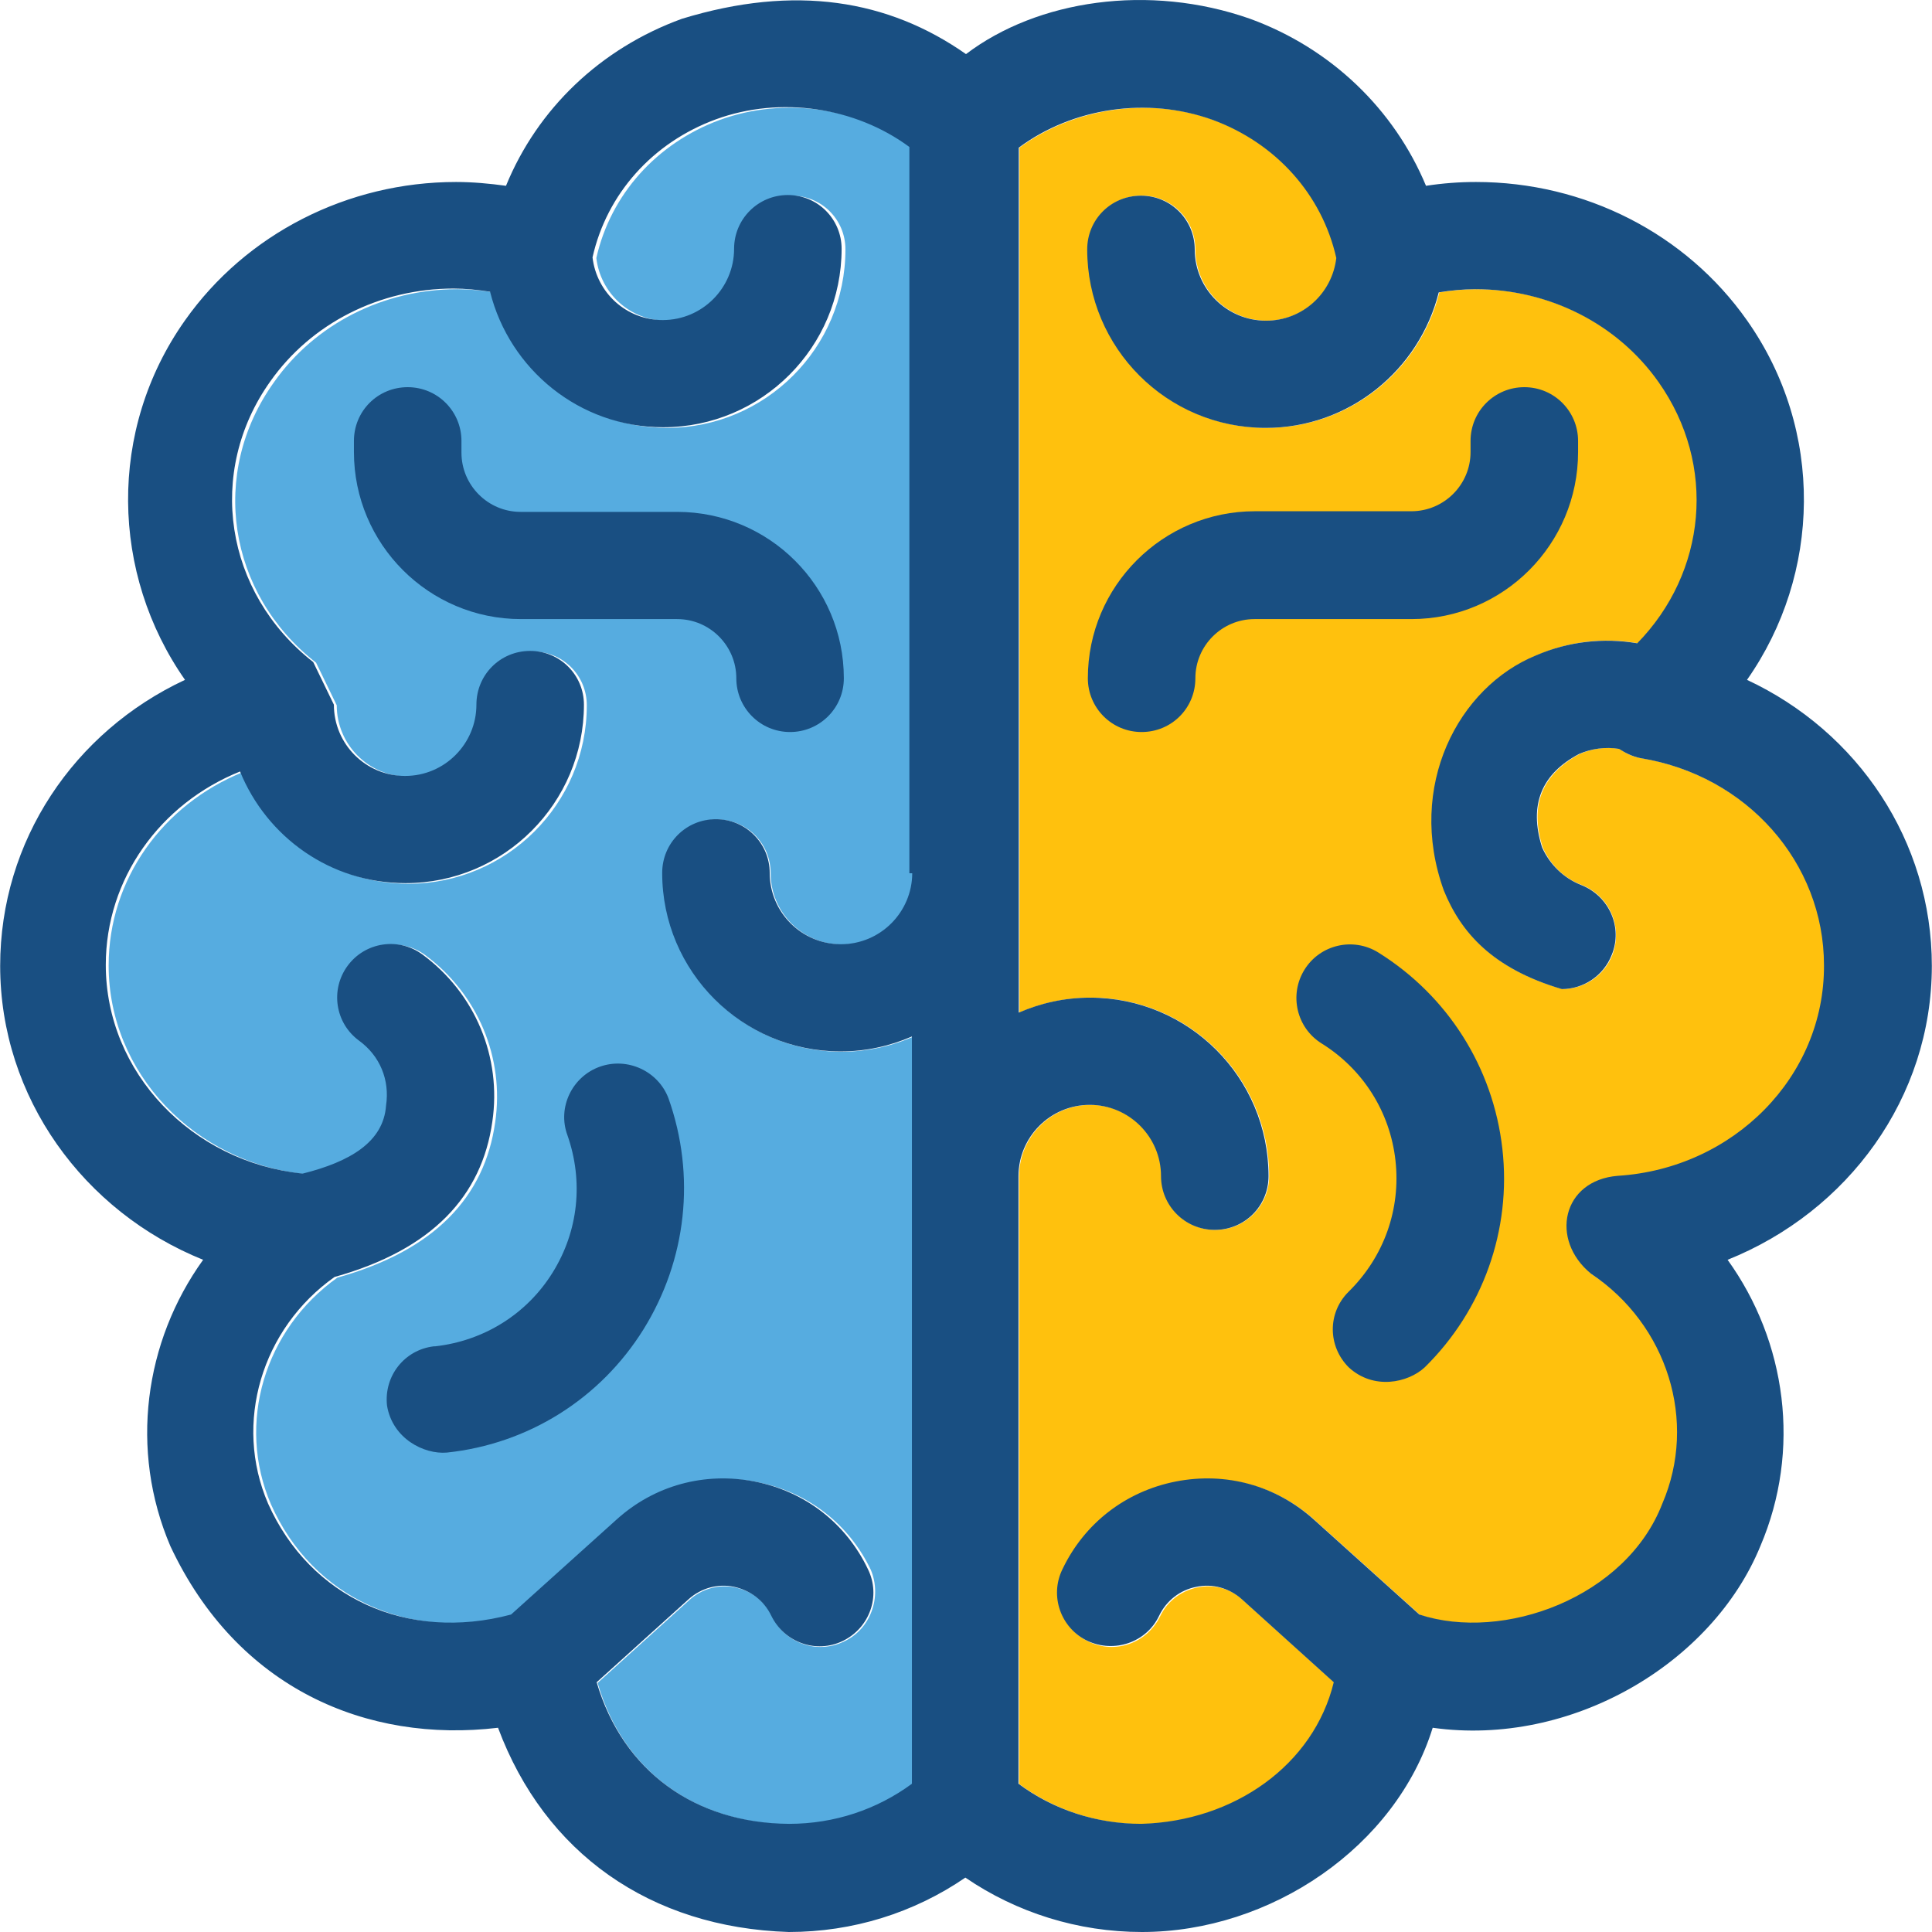
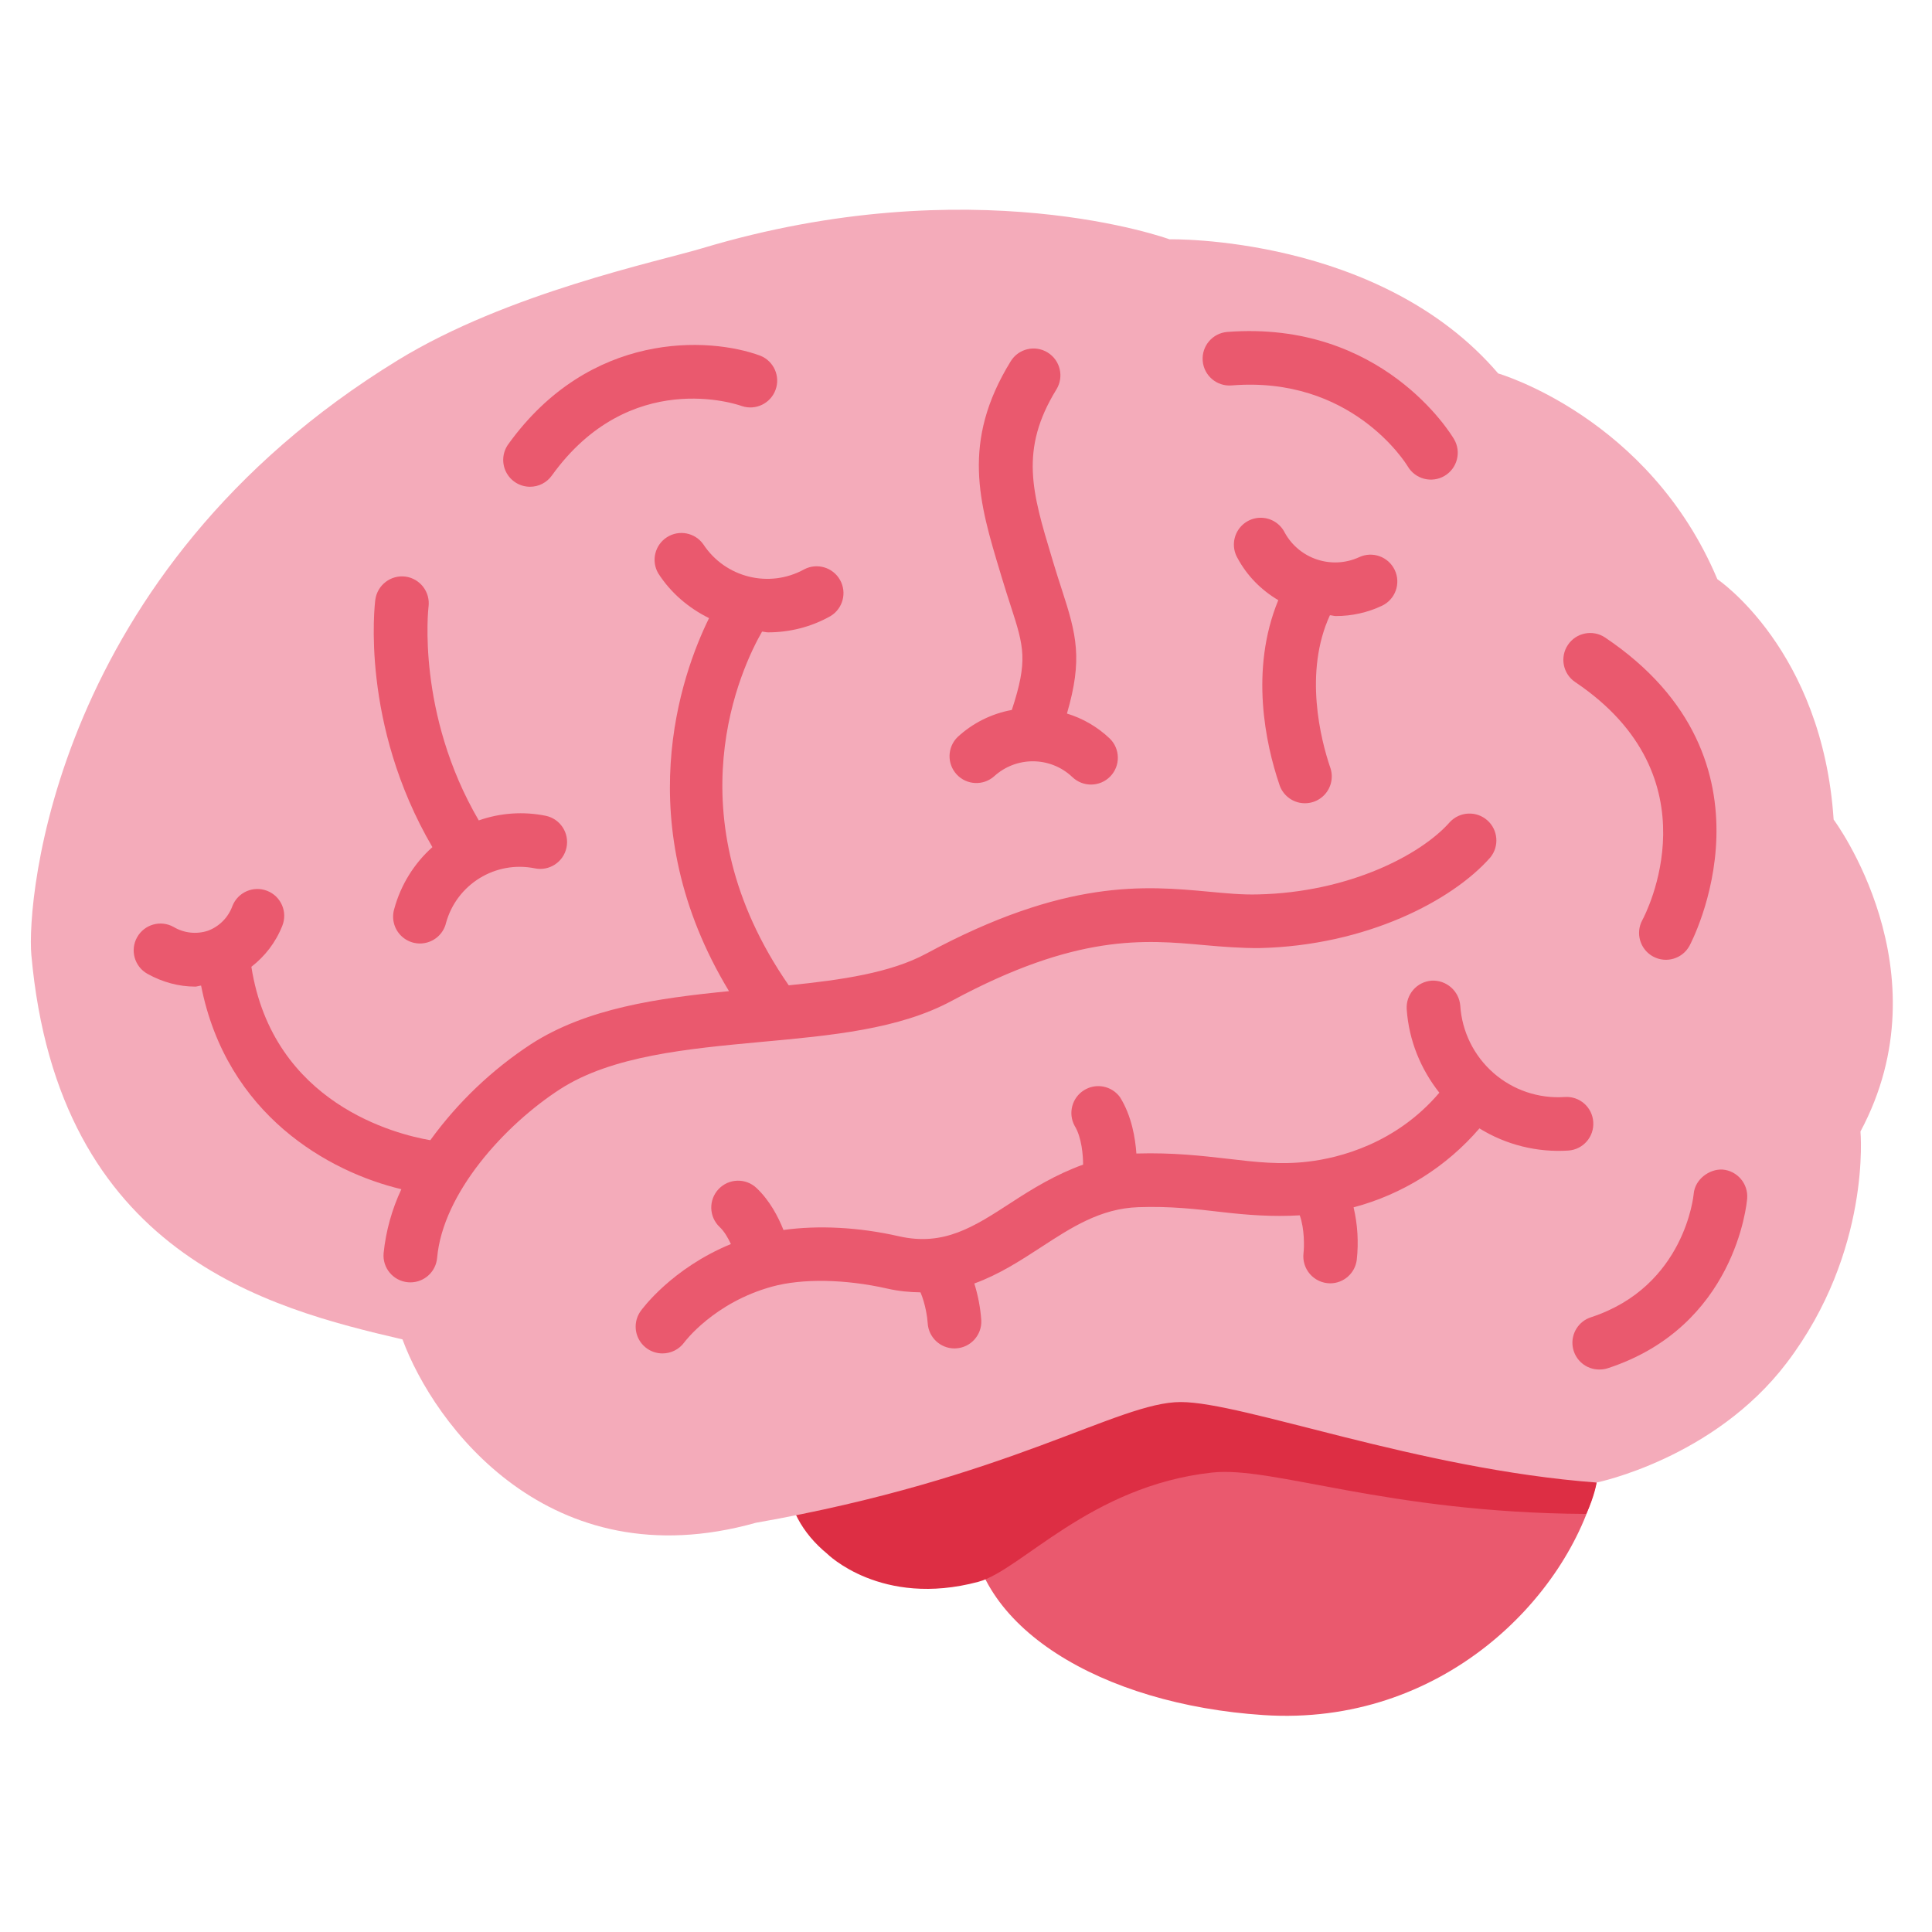
- <svg xmlns="http://www.w3.org/2000/svg" height="800px" width="800px" version="1.1" id="Layer_1" viewBox="0 0 392.601 392.601" xml:space="preserve">
-   <path style="fill:#56ACE0;" d="M171.476,333.579c-5.43,2.65-11.96,0.323-14.545-5.107c-1.487-3.103-4.267-5.236-7.564-5.883  c-3.297-0.711-6.723,0.259-9.244,2.521l-18.683,16.873c5.236,18.166,20.105,28.574,39.111,28.768l0,0  c9.115,0,17.842-2.844,24.954-8.145V210.686c-4.396,1.939-9.374,3.038-14.481,3.038c-20.04,0-36.267-16.291-36.267-36.267  c0-6.012,4.848-10.925,10.925-10.925s10.925,4.848,10.925,10.925c0,7.952,6.465,14.481,14.481,14.481  c7.952,0,14.481-6.465,14.481-14.481V29.999c-10.99-8.145-26.182-10.408-39.305-5.624c-12.8,4.719-22.174,15.127-25.083,28.057  c0.84,7.176,6.853,12.735,14.287,12.735c7.952,0,14.481-6.465,14.481-14.481c0-6.012,4.848-10.925,10.925-10.925  S171.8,44.609,171.8,50.686c0,20.04-16.291,36.267-36.267,36.267c-17.002,0-31.224-11.766-35.168-27.539  c-2.457-0.388-4.913-0.646-7.434-0.646c-14.998,0-28.897,7.046-37.236,18.877c-13.253,18.489-9.438,42.99,8.533,57.018l4.202,8.663  c0,7.952,6.465,14.481,14.481,14.481s14.481-6.465,14.481-14.481c0-6.012,4.848-10.925,10.925-10.925  c6.077,0,10.925,4.848,10.925,10.925c0,20.04-16.291,36.267-36.267,36.267c-15.192,0-28.186-9.438-33.616-22.691  c-16.291,6.594-27.281,21.786-27.281,39.305c0,21.85,17.455,40.081,40.016,42.408c9.568-2.457,16.356-6.4,16.937-13.834  c0.776-5.172-1.293-10.15-5.495-13.188c-4.848-3.556-5.883-10.343-2.327-15.192c3.556-4.848,10.343-5.883,15.192-2.327  c10.667,7.887,16.162,20.881,14.222,34.004c-2.133,15.063-12.154,25.988-32.065,31.547c-14.804,10.537-20.558,29.608-13.511,46.028  c8.469,19.135,28.38,28.186,49.39,22.562l21.398-19.265c7.758-6.982,17.907-9.762,28.121-7.758  c10.15,2.004,18.554,8.469,23.014,17.842C179.234,324.464,176.971,331.058,171.476,333.579z" />
-   <path style="fill:#FFC10D;" d="M333.48,154.056c-1.616-0.259-3.038-0.905-4.331-1.875c-2.715-0.453-5.495-0.129-8.145,1.034  c-7.564,4.073-10.279,10.343-7.499,19.006c1.552,3.556,4.331,6.271,7.952,7.628c5.624,2.263,8.339,8.469,6.206,14.158  c-1.681,4.331-5.818,6.982-10.15,6.982c-14.093-4.073-20.493-11.442-23.984-20.04c-7.564-21.01,2.909-41.18,18.747-47.774  c6.594-2.844,13.576-3.685,20.558-2.457c14.158-14.481,16.226-36.267,4.331-53.075c-8.339-11.83-22.238-18.877-37.236-18.877  c-2.457,0-4.913,0.259-7.434,0.646c-3.943,15.774-18.166,27.539-35.168,27.539c-20.04,0-36.267-16.291-36.267-36.267  c0-6.012,4.848-10.925,10.925-10.925c6.077,0,10.925,4.848,10.925,10.925c0,7.952,6.465,14.481,14.481,14.481  c7.434,0,13.446-5.56,14.287-12.735c-2.909-12.929-12.218-23.337-25.083-28.057c-13.123-4.784-28.38-2.457-39.434,5.624v175.774  c4.396-1.939,9.374-3.038,14.481-3.038c20.04,0,36.267,16.291,36.267,36.267c0,6.012-4.848,10.925-10.925,10.925  s-10.925-4.848-10.925-10.925c0-7.952-6.465-14.481-14.481-14.481c-7.952,0-14.481,6.465-14.481,14.481v123.539  c7.111,5.236,15.774,8.145,24.954,8.145c18.877-0.453,34.909-12.024,39.111-28.768l-18.618-16.808  c-2.521-2.327-5.883-3.232-9.244-2.521c-3.297,0.711-6.077,2.78-7.564,5.883c-2.651,5.43-9.115,7.758-14.545,5.107  s-7.758-9.115-5.107-14.545c4.461-9.374,12.8-15.838,23.014-17.842c10.15-2.004,20.428,0.776,28.121,7.758l21.398,19.265  c17.067,5.624,42.02-3.426,49.39-22.562c7.176-16.743,1.099-36.396-14.481-46.675c-8.469-7.046-5.883-19.071,5.43-19.911  c23.596-1.422,42.02-20.17,42.02-42.667C370.781,175.324,355.072,157.611,333.48,154.056z" />
-   <g>
-     <path style="fill:#194F82;" d="M392.567,196.27c0-25.341-14.998-47.58-37.56-58.117c15.063-21.463,15.774-50.683,0-73.051   c-12.412-17.648-32.97-28.121-55.079-28.121c-3.426,0-6.788,0.259-10.15,0.776c-6.465-15.515-19.265-27.927-35.749-33.939   c-20.558-7.24-43.248-3.814-57.729,7.176c-15.774-11.055-34.715-14.222-57.729-7.176c-16.549,6.012-29.349,18.295-35.749,33.939   c-3.297-0.453-6.723-0.776-10.149-0.776c-22.044,0-42.667,10.537-55.079,28.121c-15.774,22.303-15.063,51.523,0,73.051   c-22.562,10.537-37.56,32.711-37.56,58.117c0,26.764,17.002,49.972,41.244,59.733c-11.96,16.614-14.998,38.659-6.659,58.182   c13.576,28.962,39.952,40.081,66.586,36.913c9.503,25.471,30.901,40.598,59.087,41.503l0,0c12.994,0,25.406-3.879,35.879-11.055   c10.408,7.111,22.885,11.055,35.879,11.055c26.182,0,51.588-17.325,59.087-41.503c28.186,3.943,56.824-13.059,66.586-36.913   c8.339-19.523,5.301-41.568-6.659-58.182C375.565,246.177,392.567,223.033,392.567,196.27z M185.375,177.393   c0,7.952-6.465,14.481-14.481,14.481c-7.952,0-14.481-6.465-14.481-14.481c0-6.012-4.848-10.925-10.925-10.925   c-6.077,0-10.925,4.848-10.925,10.925c0,20.04,16.291,36.267,36.267,36.267c5.172,0,10.02-1.099,14.481-3.038v151.855   c-7.111,5.236-15.774,8.145-24.954,8.145l0,0c-19.006-0.129-33.745-10.602-39.111-28.768l18.683-16.873   c2.521-2.263,5.947-3.232,9.244-2.521c3.297,0.711,6.077,2.78,7.564,5.883c2.651,5.43,9.115,7.758,14.545,5.107   s7.758-9.115,5.107-14.545c-4.461-9.374-12.8-15.838-23.014-17.842s-20.428,0.776-28.121,7.758l-21.398,19.265   c-21.075,5.624-40.857-3.426-49.39-22.562c-7.046-16.356-1.293-35.556,13.511-46.028c19.911-5.56,29.931-16.485,32.065-31.547   c1.939-13.123-3.491-26.117-14.222-34.004c-4.848-3.556-11.636-2.521-15.192,2.327s-2.521,11.636,2.327,15.192   c4.267,3.103,6.271,8.016,5.495,13.188c-0.517,7.434-7.37,11.442-16.937,13.834c-22.562-2.327-40.016-20.558-40.016-42.408   c0-17.519,11.055-32.776,27.281-39.305c5.43,13.317,18.36,22.691,33.616,22.691c20.04,0,36.267-16.291,36.267-36.267   c0-6.012-4.848-10.925-10.925-10.925c-6.077,0-10.925,4.848-10.925,10.925c0,7.952-6.465,14.481-14.481,14.481   s-14.481-6.465-14.481-14.481l-4.202-8.663C45.61,120.44,41.86,95.874,54.919,77.514c8.339-11.83,22.238-18.877,37.236-18.877   c2.457,0,4.913,0.259,7.434,0.646c3.943,15.774,18.166,27.539,35.168,27.539c20.04,0,36.267-16.291,36.267-36.267   c0-6.012-4.848-10.925-10.925-10.925c-6.012,0-10.925,4.848-10.925,10.925c0,7.952-6.465,14.481-14.481,14.481   c-7.434,0-13.446-5.56-14.287-12.735c2.909-12.929,12.218-23.337,25.083-28.057c13.123-4.784,28.38-2.457,39.305,5.624v147.588   h0.582V177.393z M328.761,238.937c-11.313,0.905-13.899,12.994-5.43,19.911c15.515,10.343,21.657,29.996,14.481,46.675   c-7.37,19.135-32.323,28.186-49.39,22.562l-21.398-19.265c-7.758-6.982-17.907-9.762-28.121-7.758   c-10.15,2.004-18.554,8.469-23.014,17.842c-2.65,5.43-0.323,11.96,5.107,14.545c5.43,2.521,11.96,0.323,14.545-5.107   c1.487-3.103,4.267-5.236,7.564-5.883c3.297-0.711,6.723,0.259,9.244,2.521l18.683,16.873   c-4.073,16.743-20.17,28.251-39.111,28.768c-9.115,0-17.842-2.844-24.954-8.145V239.001c0-7.952,6.465-14.481,14.481-14.481   c7.952,0,14.481,6.465,14.481,14.481c0,6.012,4.848,10.925,10.925,10.925s10.925-4.848,10.925-10.925   c0-20.04-16.226-36.267-36.267-36.267c-5.172,0-10.02,1.099-14.481,3.038V29.999c10.99-8.145,26.182-10.408,39.434-5.624   c12.8,4.719,22.174,15.127,25.083,28.057c-0.84,7.176-6.853,12.735-14.287,12.735c-7.952,0-14.481-6.465-14.481-14.481   c0-6.012-4.848-10.925-10.925-10.925s-10.925,4.848-10.925,10.925c0,20.04,16.226,36.267,36.267,36.267   c17.002,0,31.224-11.766,35.168-27.539c2.457-0.388,4.913-0.646,7.434-0.646c14.998,0,28.897,7.046,37.236,18.877   c11.895,16.873,9.762,38.659-4.331,53.075c-6.853-1.164-13.964-0.388-20.558,2.457c-15.838,6.465-26.376,26.634-18.747,47.774   c3.491,8.598,9.956,15.903,23.984,20.04c4.331,0,8.469-2.651,10.15-6.982c2.263-5.56-0.517-11.895-6.206-14.158   c-3.62-1.422-6.4-4.202-7.952-7.628c-2.78-8.727-0.065-14.998,7.499-19.006c2.521-1.099,5.43-1.487,8.145-1.034   c1.293,0.84,2.715,1.551,4.331,1.875c21.657,3.491,37.301,21.269,37.301,42.085C370.781,218.767,352.293,237.45,328.761,238.937z" />
-     <path style="fill:#194F82;" d="M121.893,216.763c-5.624,2.004-8.663,8.275-6.594,13.899c3.297,9.374,2.263,19.523-3.038,27.992   c-5.236,8.404-13.964,13.834-23.855,14.933h-0.259c-5.947,0.711-10.149,6.012-9.503,12.024c1.099,6.723,7.499,9.956,12.154,9.568   c16.549-1.745,31.16-10.925,39.952-25.018c8.792-14.158,10.667-31.224,5.107-46.933   C133.787,217.668,127.517,214.759,121.893,216.763z" />
-     <path style="fill:#194F82;" d="M137.602,104.019h-31.806c-6.659,0-12.024-5.43-12.024-12.024v-2.392   c0-6.012-4.848-10.925-10.925-10.925c-6.077,0-10.925,4.848-10.925,10.925v2.263c0,18.683,15.192,33.939,33.939,33.939h31.741   c6.659,0,12.024,5.43,12.024,12.024c0,6.012,4.848,10.925,10.925,10.925c6.012,0,10.925-4.848,10.925-10.925   C171.476,119.147,156.284,104.019,137.602,104.019z" />
-     <path style="fill:#194F82;" d="M320.68,91.866v-2.263c0-6.012-4.848-10.925-10.925-10.925c-6.012,0-10.925,4.848-10.925,10.925   v2.263c0,6.659-5.43,12.024-12.024,12.024H255c-18.683,0-33.939,15.192-33.939,33.939c0,6.012,4.848,10.925,10.925,10.925   s10.925-4.848,10.925-10.925c0-6.659,5.43-12.024,12.024-12.024h31.871C305.553,125.805,320.68,110.549,320.68,91.866z" />
-     <path style="fill:#194F82;" d="M280.082,193.555c-5.107-3.168-11.83-1.616-14.998,3.491c-3.168,5.107-1.616,11.83,3.491,14.998   c8.404,5.236,13.899,13.899,14.998,23.79c1.099,9.891-2.327,19.523-9.438,26.57l-0.129,0.129   c-4.267,4.267-4.202,11.055,0.065,15.321c5.042,4.655,12.024,3.168,15.451,0c11.83-11.636,17.648-27.927,15.774-44.412   C303.42,216.892,294.175,202.347,280.082,193.555z" />
+ <svg xmlns="http://www.w3.org/2000/svg" width="800px" height="800px" viewBox="0 0 36 36" aria-hidden="true" role="img" class="iconify iconify--twemoji" preserveAspectRatio="xMidYMid meet">
+   <path fill="#EA596E" d="M29.896 26.667c.003.283-.07.653-.146.958c-.531 2.145-2.889 4.552-6.208 4.333c-3.008-.198-5.458-1.642-5.458-3.667s2.444-3.667 5.458-3.667s6.335.018 6.354 2.043z">
+ 
+ </path>
+   <path fill="#DD2E44" d="M23.542 24.964c-1.619 0-5.314.448-6.162.448c-1.498 0-2.713.94-2.713 2.1c0 .558.286 1.062.744 1.438c0 0 1.006 1.009 2.818.525c.793-.212 2.083-1.786 4.354-2.036c1.131-.125 3.25.75 6.974.771c.16-.344.193-.583.193-.583c0-2.027-3.194-2.663-6.208-2.663z">
+ 
+ </path>
+   <path fill="#F4ABBA" d="M29.75 27.625s2.184-.443 3.542-2.229c1.583-2.083 1.375-4.312 1.375-4.312c1.604-3-.5-5.813-.5-5.813C33.958 12.104 32 10.792 32 10.792c-1.271-3.021-4.083-3.833-4.083-3.833c-2.208-2.583-6.125-2.5-6.125-2.5s-3.67-1.345-8.708.167c-.833.25-3.625.833-5.667 2.083C.981 10.649.494 16.793.584 17.792C1.083 23.375 5 24.375 7.5 24.958c.583 1.583 2.729 4.5 6.583 3.417c4.75-.833 6.75-2.25 7.917-2.25s4.417 1.25 7.75 1.5z">
+ 
+ </path>
+   <g fill="#EA596E">
+     <path d="M17.737 18.648c2.328-1.255 3.59-1.138 4.704-1.037c.354.032.689.057 1.028.055c1.984-.045 3.591-.881 4.302-1.69a.501.501 0 0 0-.752-.661c-.548.624-1.899 1.313-3.573 1.351c-.3.009-.601-.021-.913-.05c-1.195-.111-2.679-.247-5.271 1.152c-.665.359-1.577.492-2.565.592c-2.197-3.171-.875-5.933-.497-6.591c.037.002.073.014.111.014c.4 0 .802-.098 1.166-.304a.5.5 0 0 0-.492-.87a1.426 1.426 0 0 1-1.88-.467a.5.5 0 0 0-.841.539c.237.371.571.65.948.837c-.521 1.058-1.51 3.84.372 6.951c-1.324.13-2.65.317-3.688.986a7.182 7.182 0 0 0-1.878 1.791c-.629-.108-2.932-.675-3.334-3.231c.25-.194.452-.45.577-.766a.5.5 0 1 0-.93-.368a.772.772 0 0 1-.454.461a.777.777 0 0 1-.643-.07a.5.5 0 0 0-.486.874c.284.158.588.238.89.238c.037 0 .072-.017.109-.019c.476 2.413 2.383 3.473 3.732 3.794a3.69 3.69 0 0 0-.331 1.192a.5.5 0 0 0 .454.542l.045.002a.5.5 0 0 0 .498-.456c.108-1.213 1.265-2.48 2.293-3.145c.964-.621 2.375-.752 3.741-.879c1.325-.121 2.577-.237 3.558-.767zm12.866-1.504a.5.5 0 0 0 .878.48c.019-.034 1.842-3.449-1.571-5.744a.5.5 0 0 0-.558.83c2.644 1.778 1.309 4.326 1.251 4.434zM9.876 9.07a.497.497 0 0 0 .406-.208c1.45-2.017 3.458-1.327 3.543-1.295a.5.5 0 0 0 .345-.938c-.96-.356-3.177-.468-4.7 1.65a.5.5 0 0 0 .406.791zm13.072-1.888c2.225-.181 3.237 1.432 3.283 1.508a.5.5 0 0 0 .863-.507c-.054-.091-1.34-2.218-4.224-1.998a.5.5 0 0 0 .078.997zm9.15 14.611c-.246-.014-.517.181-.539.457c-.002.018-.161 1.719-1.91 2.294a.499.499 0 0 0 .157.975a.499.499 0 0 0 .156-.025c2.372-.778 2.586-3.064 2.594-3.161a.502.502 0 0 0-.458-.54z">
+ 
+ </path>
+     <path d="M7.347 16.934a.5.5 0 1 0 .965.26a1.423 1.423 0 0 1 1.652-1.014a.5.5 0 0 0 .205-.979a2.354 2.354 0 0 0-1.248.086c-1.166-1.994-.939-3.96-.936-3.981a.502.502 0 0 0-.429-.562a.503.503 0 0 0-.562.427c-.013.097-.28 2.316 1.063 4.614a2.376 2.376 0 0 0-.71 1.149zm11.179-2.47a1.069 1.069 0 0 1 1.455.015a.502.502 0 0 0 .707-.011a.5.5 0 0 0-.01-.707a2.004 2.004 0 0 0-.797-.465c.296-1.016.179-1.467-.096-2.312a20.6 20.6 0 0 1-.157-.498l-.03-.1c-.364-1.208-.605-2.005.087-3.13a.5.5 0 0 0-.852-.524c-.928 1.508-.587 2.637-.192 3.944l.03.1c.059.194.113.364.163.517c.247.761.322 1.016.02 1.936a2.022 2.022 0 0 0-1.01.504a.5.5 0 0 0 .682.731zm6.365-2.985a2 2 0 0 0 .859-.191a.5.5 0 0 0-.426-.905a1.072 1.072 0 0 1-1.384-.457a.5.5 0 1 0-.881.472c.18.336.448.601.76.785c-.537 1.305-.232 2.691.017 3.426a.5.5 0 1 0 .947-.319c-.168-.498-.494-1.756-.002-2.826c.038.002.073.015.11.015zm4.797 9.429a.497.497 0 0 0-.531-.467a1.825 1.825 0 0 1-1.947-1.703a.509.509 0 0 0-.533-.465a.502.502 0 0 0-.465.533c.041.59.266 1.122.608 1.555c-.804.946-1.857 1.215-2.444 1.284c-.519.062-.973.009-1.498-.053c-.481-.055-1.025-.118-1.698-.098l-.005.001c-.02-.286-.088-.703-.305-1.05a.501.501 0 0 0-.847.531c.134.215.159.558.159.725c-.504.181-.94.447-1.334.704c-.704.458-1.259.82-2.094.632c-.756-.173-1.513-.208-2.155-.118c-.1-.251-.258-.551-.502-.782a.5.5 0 0 0-.687.727c.086.081.154.199.209.317c-1.103.454-1.656 1.213-1.682 1.25a.499.499 0 0 0 .407.788a.502.502 0 0 0 .406-.205c.005-.008.554-.743 1.637-1.04c.56-.154 1.363-.141 2.146.037c.219.05.422.067.619.07c.093.218.129.477.134.573a.501.501 0 0 0 .499.472l.027-.001a.5.5 0 0 0 .473-.523a3.023 3.023 0 0 0-.13-.686c.461-.167.862-.428 1.239-.673c.572-.373 1.113-.726 1.82-.749c.592-.021 1.08.036 1.551.091c.474.055.94.091 1.454.061c.091.253.084.591.07.704a.503.503 0 0 0 .497.563a.5.5 0 0 0 .495-.435a2.883 2.883 0 0 0-.059-.981a4.67 4.67 0 0 0 2.345-1.471a2.807 2.807 0 0 0 1.656.413a.499.499 0 0 0 .465-.531z">
+ 
+ </path>
  </g>
</svg>
